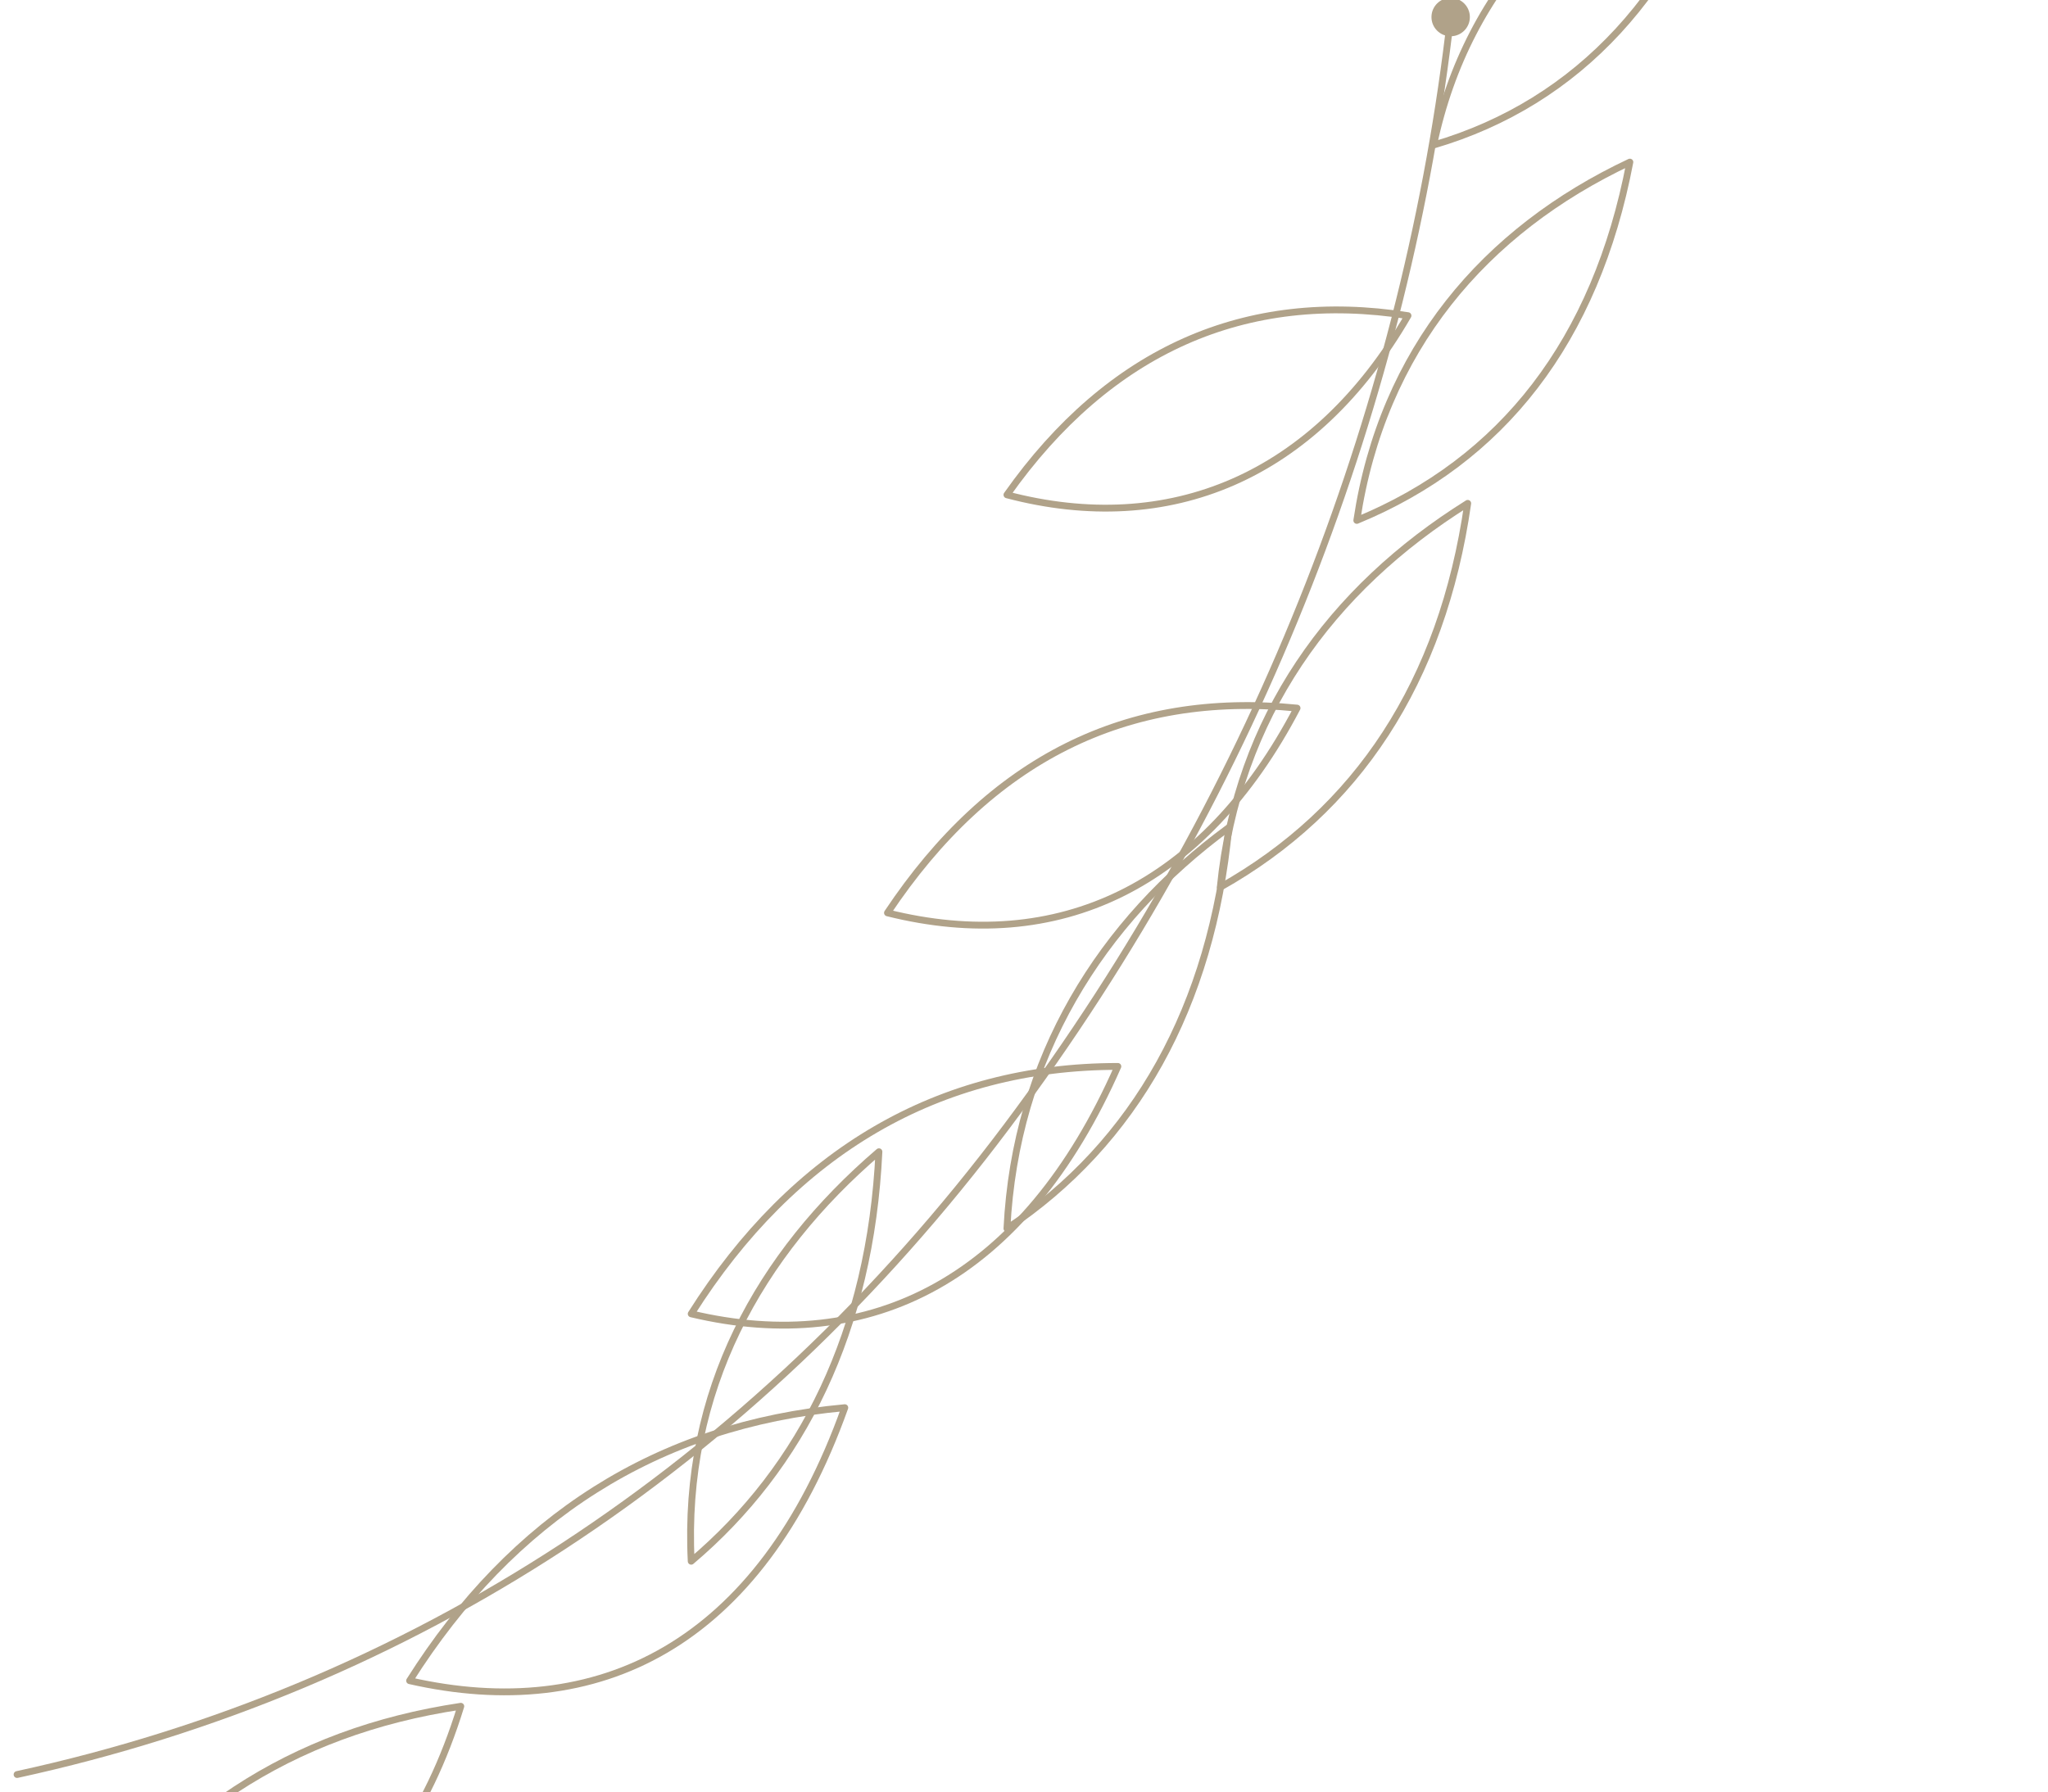
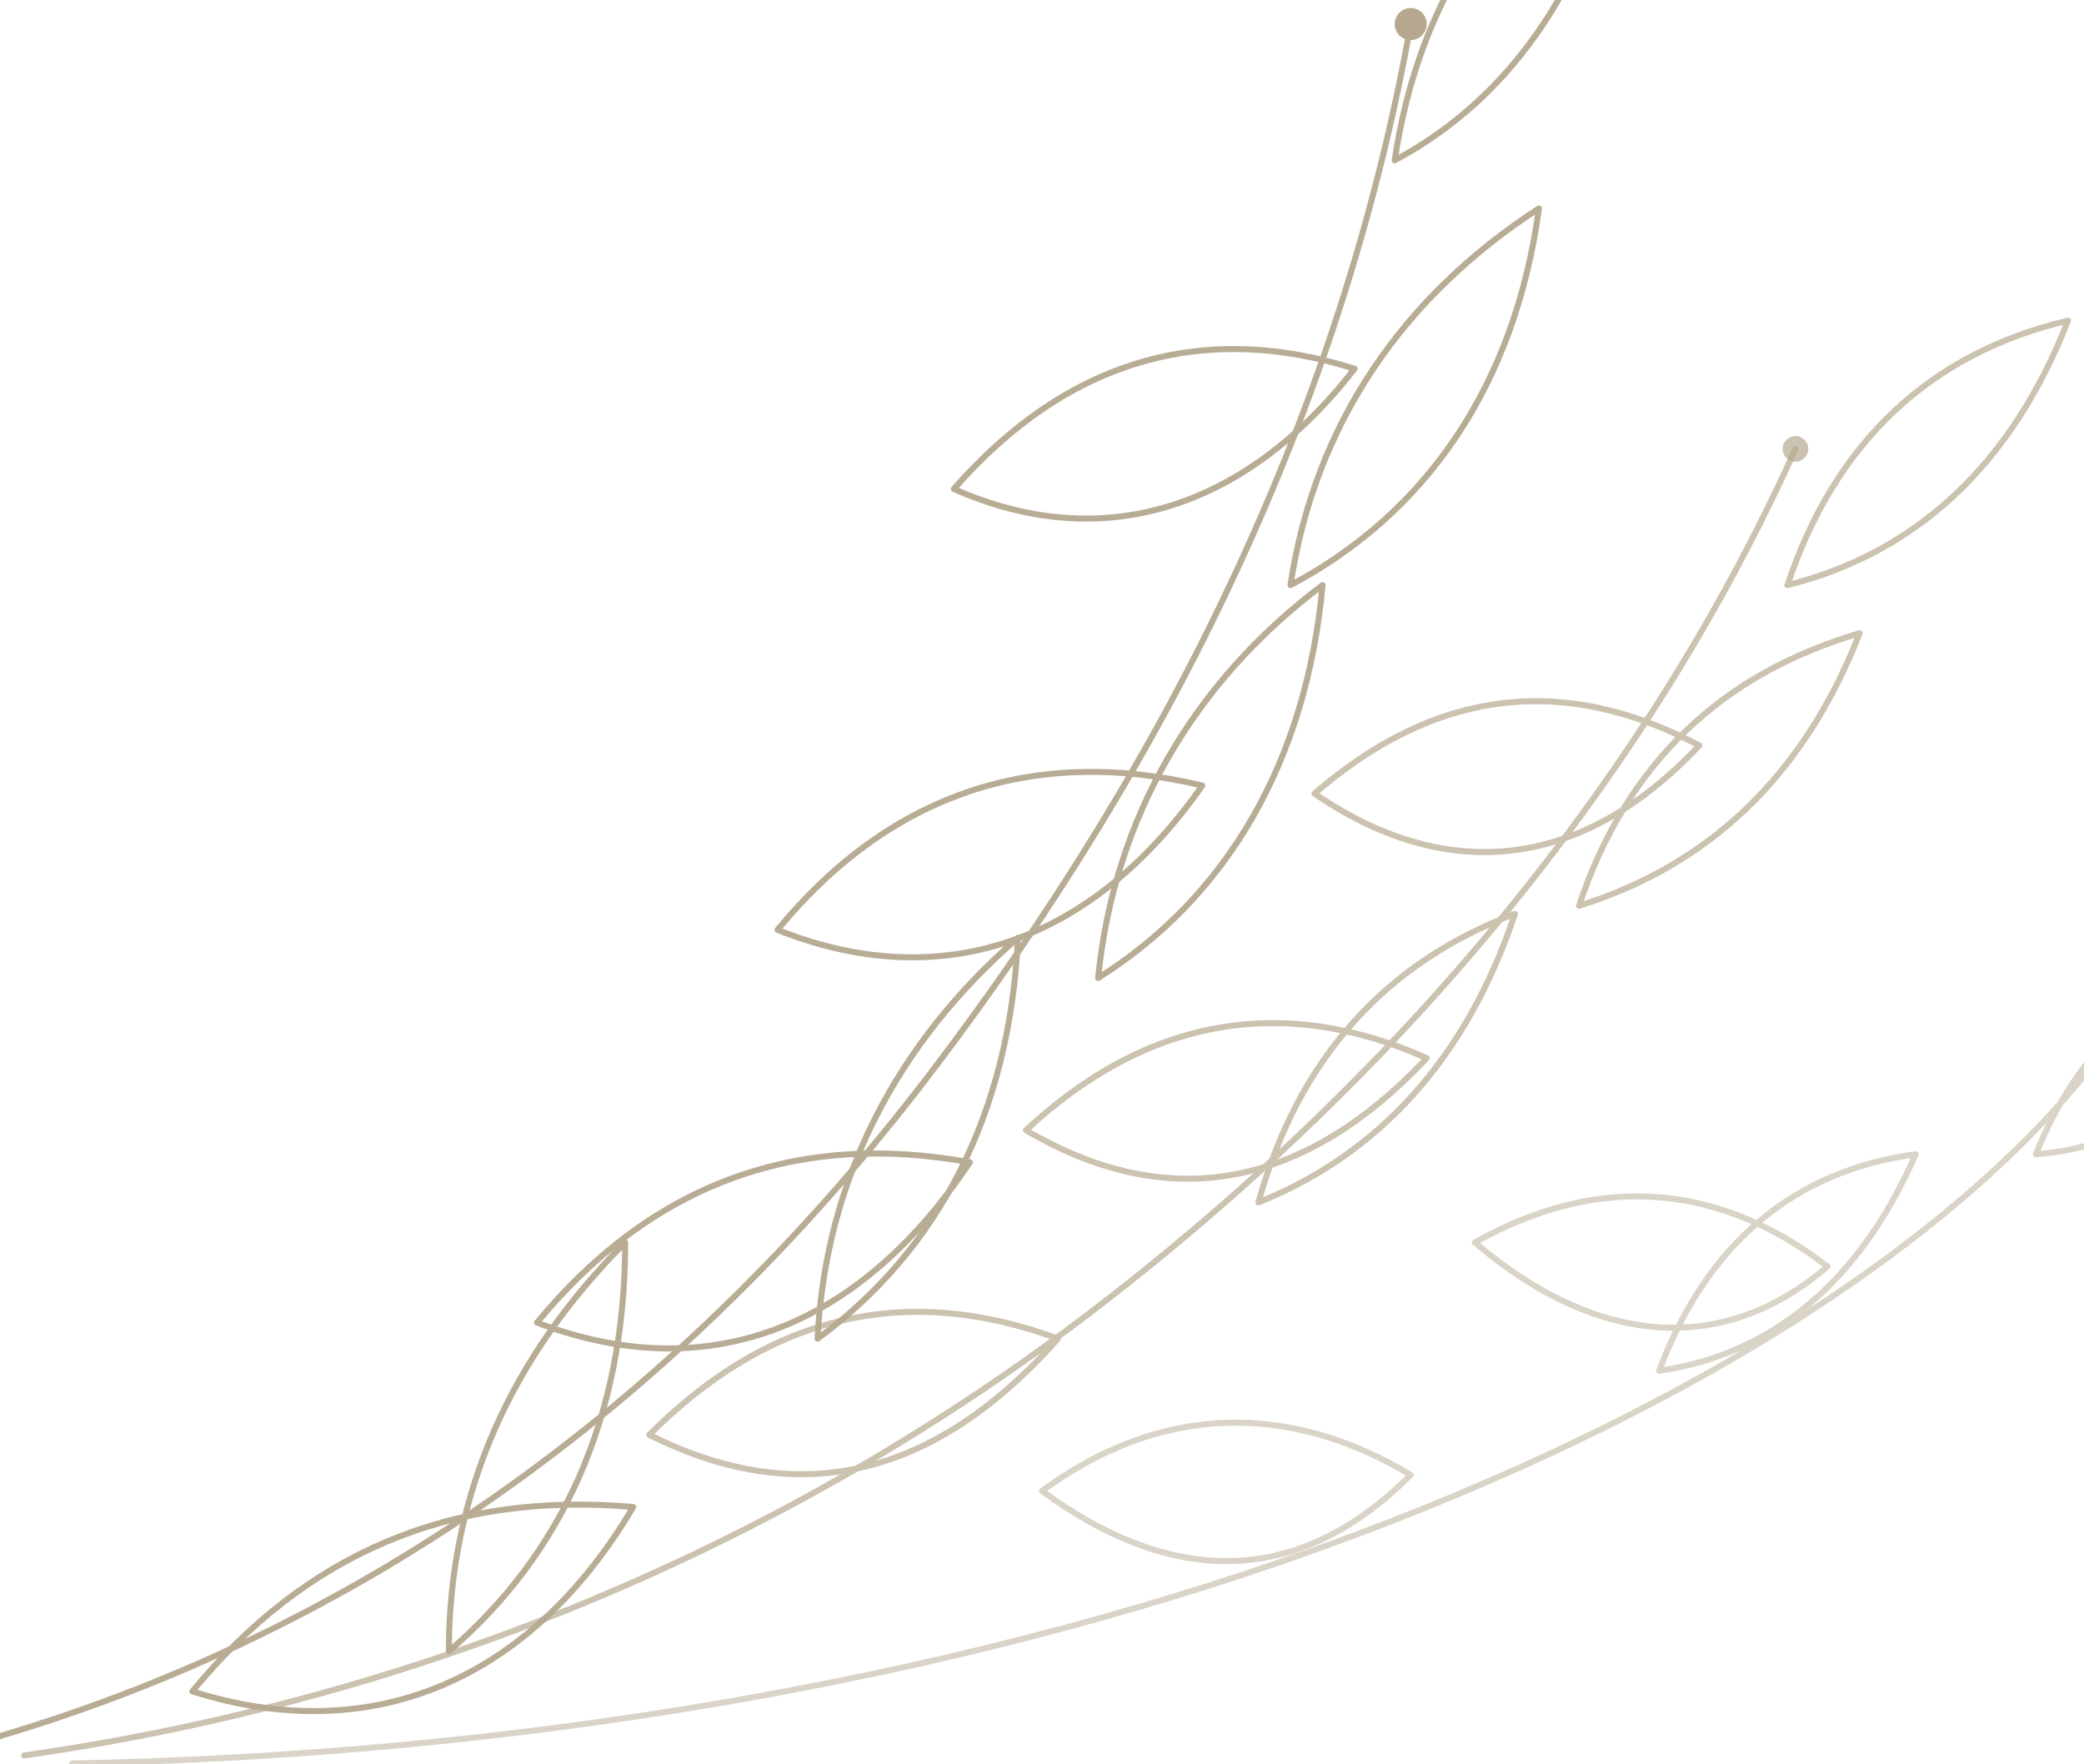
- <svg xmlns="http://www.w3.org/2000/svg" viewBox="0 0 480 420" fill="none" stroke="#b0a289" stroke-width="1.6" stroke-linecap="round" stroke-linejoin="round">
-   <g>
-     <path d="M4 416C96 396 176 344 236 264 296 184 330 92 340 4" />
-     <path d="M336 34c34-10 58-36 70-76-36 12-62 38-70 76Z" />
-     <path d="M330 74c-38-6-70 8-94 42 38 10 72-4 94-42Z" />
-     <path d="M318 122c34-14 56-42 64-84-34 16-58 44-64 84Z" />
-     <path d="M304 166c-40-4-72 12-96 48 40 10 74-6 96-48Z" />
-     <path d="M286 208c32-18 52-48 58-90-32 20-54 50-58 90Z" />
-     <path d="M262 250c-42 0-76 20-100 58 42 10 78-8 100-58Z" />
-     <path d="M236 288c30-20 48-52 52-94-30 22-50 54-52 94Z" />
-     <path d="M198 330c-44 4-78 26-102 64 44 10 82-8 102-64Z" />
-     <path d="M162 366c26-22 42-54 44-96-28 24-46 56-44 96Z" />
-     <path d="M108 400c-40 6-70 26-92 60 40 8 76-8 92-60Z" />
+ <svg xmlns="http://www.w3.org/2000/svg" viewBox="0 0 520 440" fill="none" stroke="#b5a88f" stroke-width="1.5" stroke-linecap="round" stroke-linejoin="round">
+   <g opacity=".95">
+     <path d="M-10 436C86 410 168 352 232 268 296 184 336 96 352 6" />
+     <path d="M348 40c30-16 50-46 58-88-32 18-52 48-58 88Z" />
+     <path d="M338 92c-38-12-72-2-100 30 36 16 72 6 100-30Z" />
+     <path d="M322 146c34-18 56-50 62-94-34 22-56 54-62 94Z" />
+     <path d="M300 196c-42-10-78 2-106 36 40 16 78 4 106-36Z" />
+     <path d="M274 244c32-20 52-54 56-98-32 24-52 58-56 98Z" />
+     <path d="M242 290c-44-8-80 6-108 40 42 16 80 2 108-40Z" />
+     <path d="M204 334c30-22 48-56 50-100-30 26-48 60-50 100Z" />
+     <path d="M158 376c-46-4-82 12-110 46 44 14 84-2 110-46Z" />
+     <path d="M112 412c28-24 44-58 44-102-28 28-44 62-44 102Z" />
  </g>
-   <circle cx="340" cy="4" r="4.5" fill="#b0a289" stroke="none" />
+   <g opacity=".7">
+     <path d="M6 438C104 424 196 386 274 326 352 266 412 192 448 112" />
+     <path d="M446 146c32-8 56-30 70-66-34 8-58 30-70 66Z" />
+     <path d="M424 186c-34-18-66-14-96 12 32 22 66 20 96-12Z" />
+     <path d="M394 226c32-10 56-32 70-68-34 10-58 32-70 68Z" />
+     <path d="M356 264c-36-16-70-10-100 18 34 20 68 16 100-18Z" />
+     <path d="M314 300c30-12 52-36 64-72-32 12-54 36-64 72Z" />
+     <path d="M264 334c-38-14-72-6-102 24 36 18 70 12 102-24Z" />
+   </g>
+   <g opacity=".5">
+     <path d="M18 440C126 438 236 420 330 386 424 352 494 306 528 258" />
+     <path d="M508 288c26-2 48-18 64-48-30 0-52 18-64 48Z" />
+     <path d="M456 316c-26-20-56-24-88-6 28 24 60 30 88 6Z" />
+     <path d="M414 342c28-4 50-22 64-54-30 4-52 22-64 54Z" />
+     <path d="M352 368c-30-18-62-18-92 4 30 22 62 26 92-4Z" />
+   </g>
+   <circle cx="352" cy="6" r="4" fill="#b5a88f" stroke="none" />
+   <circle cx="448" cy="112" r="3.2" fill="#b5a88f" stroke="none" opacity=".7" />
</svg>
